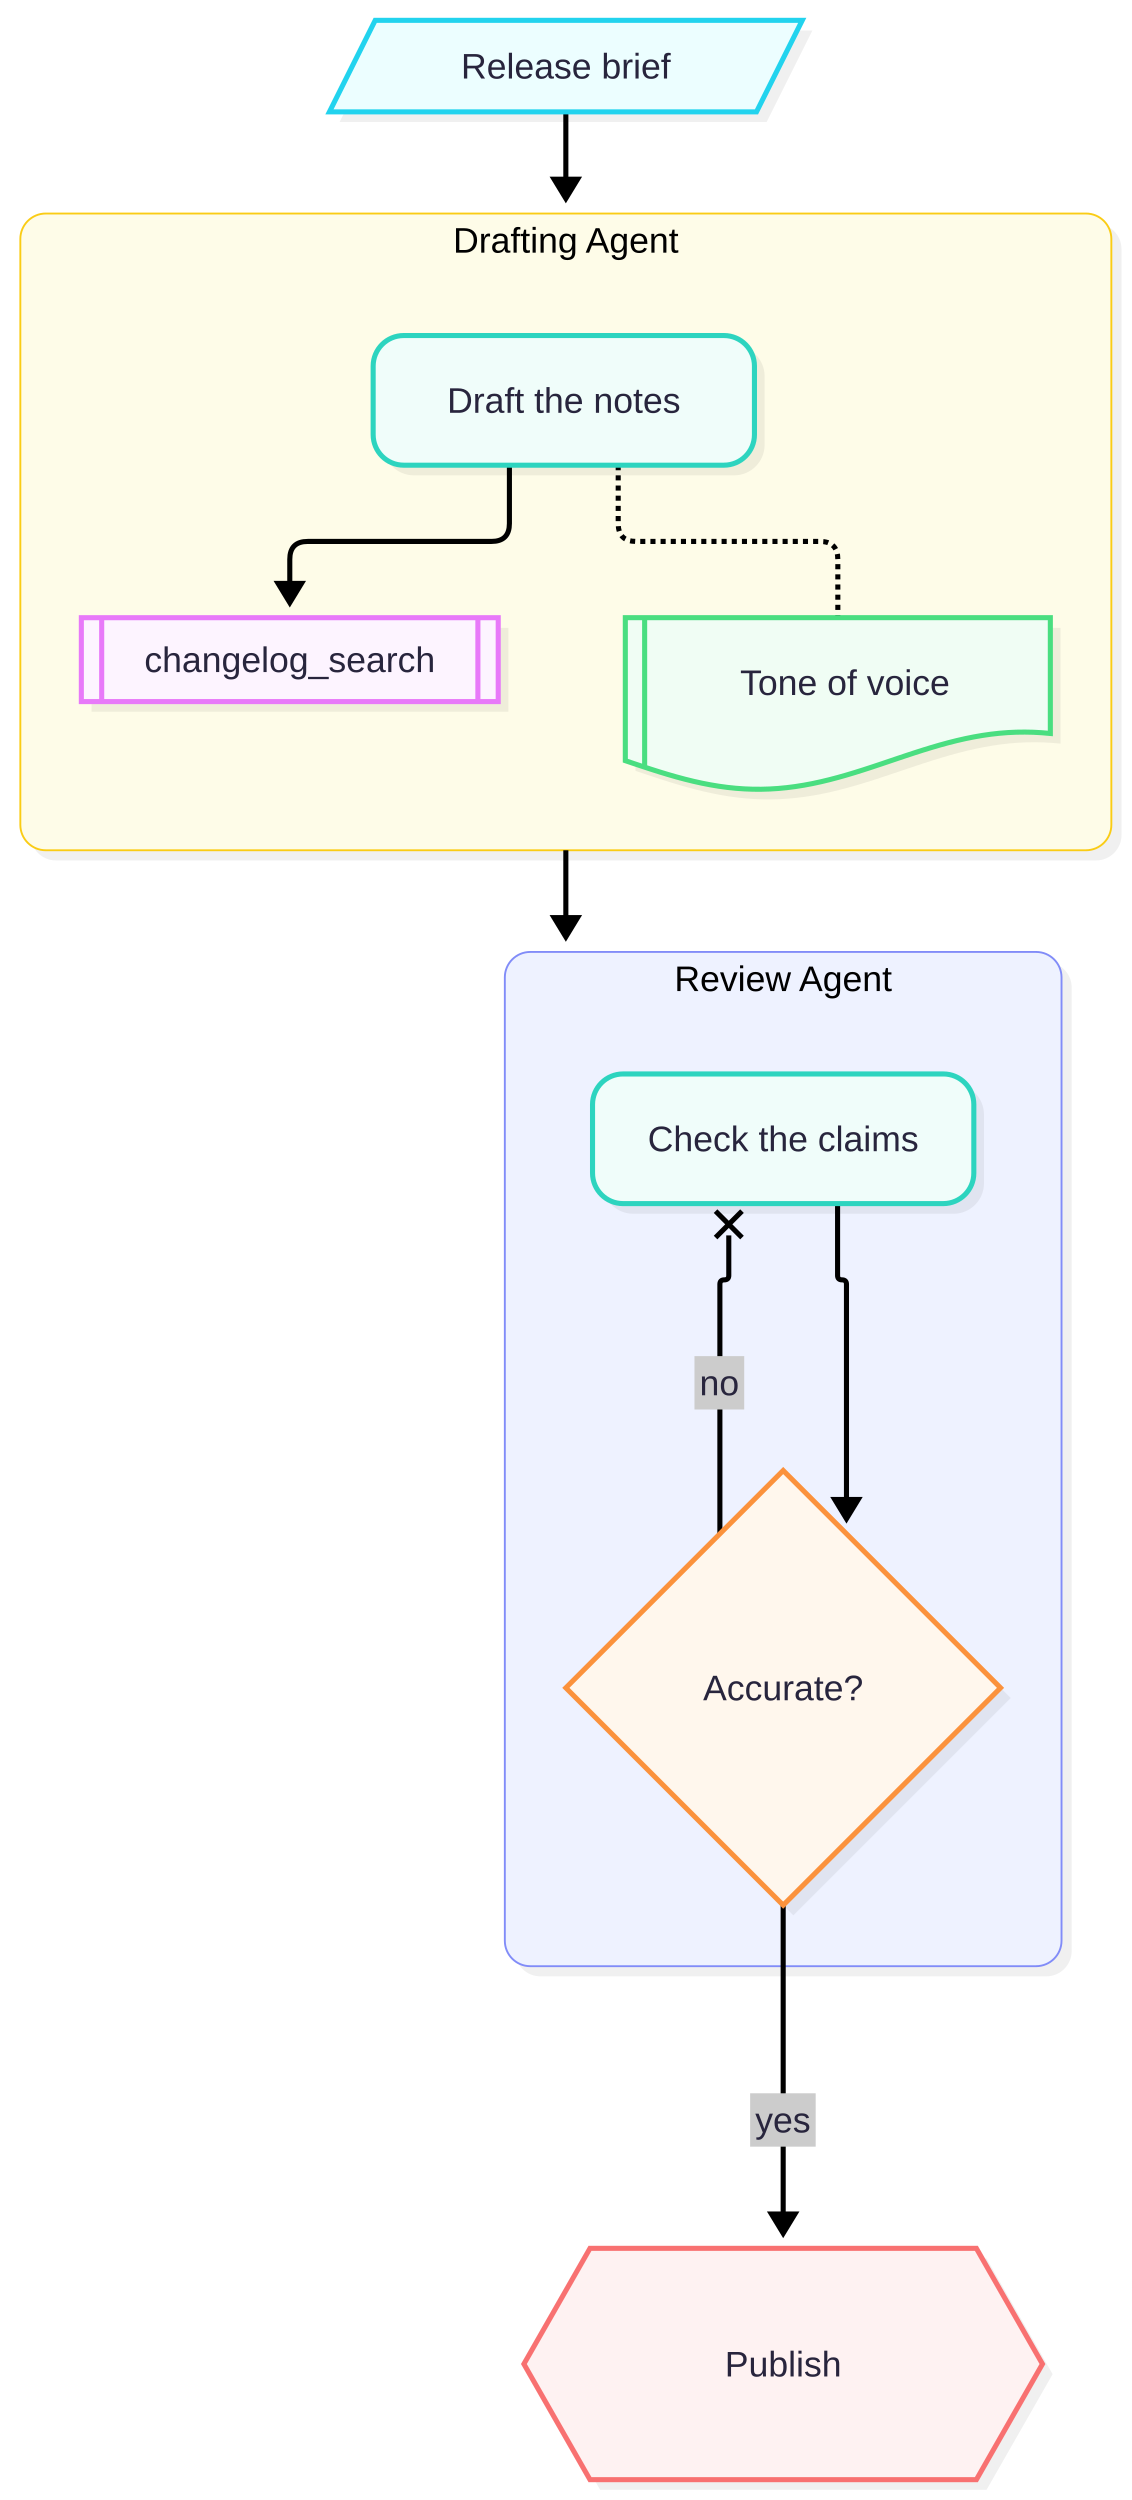
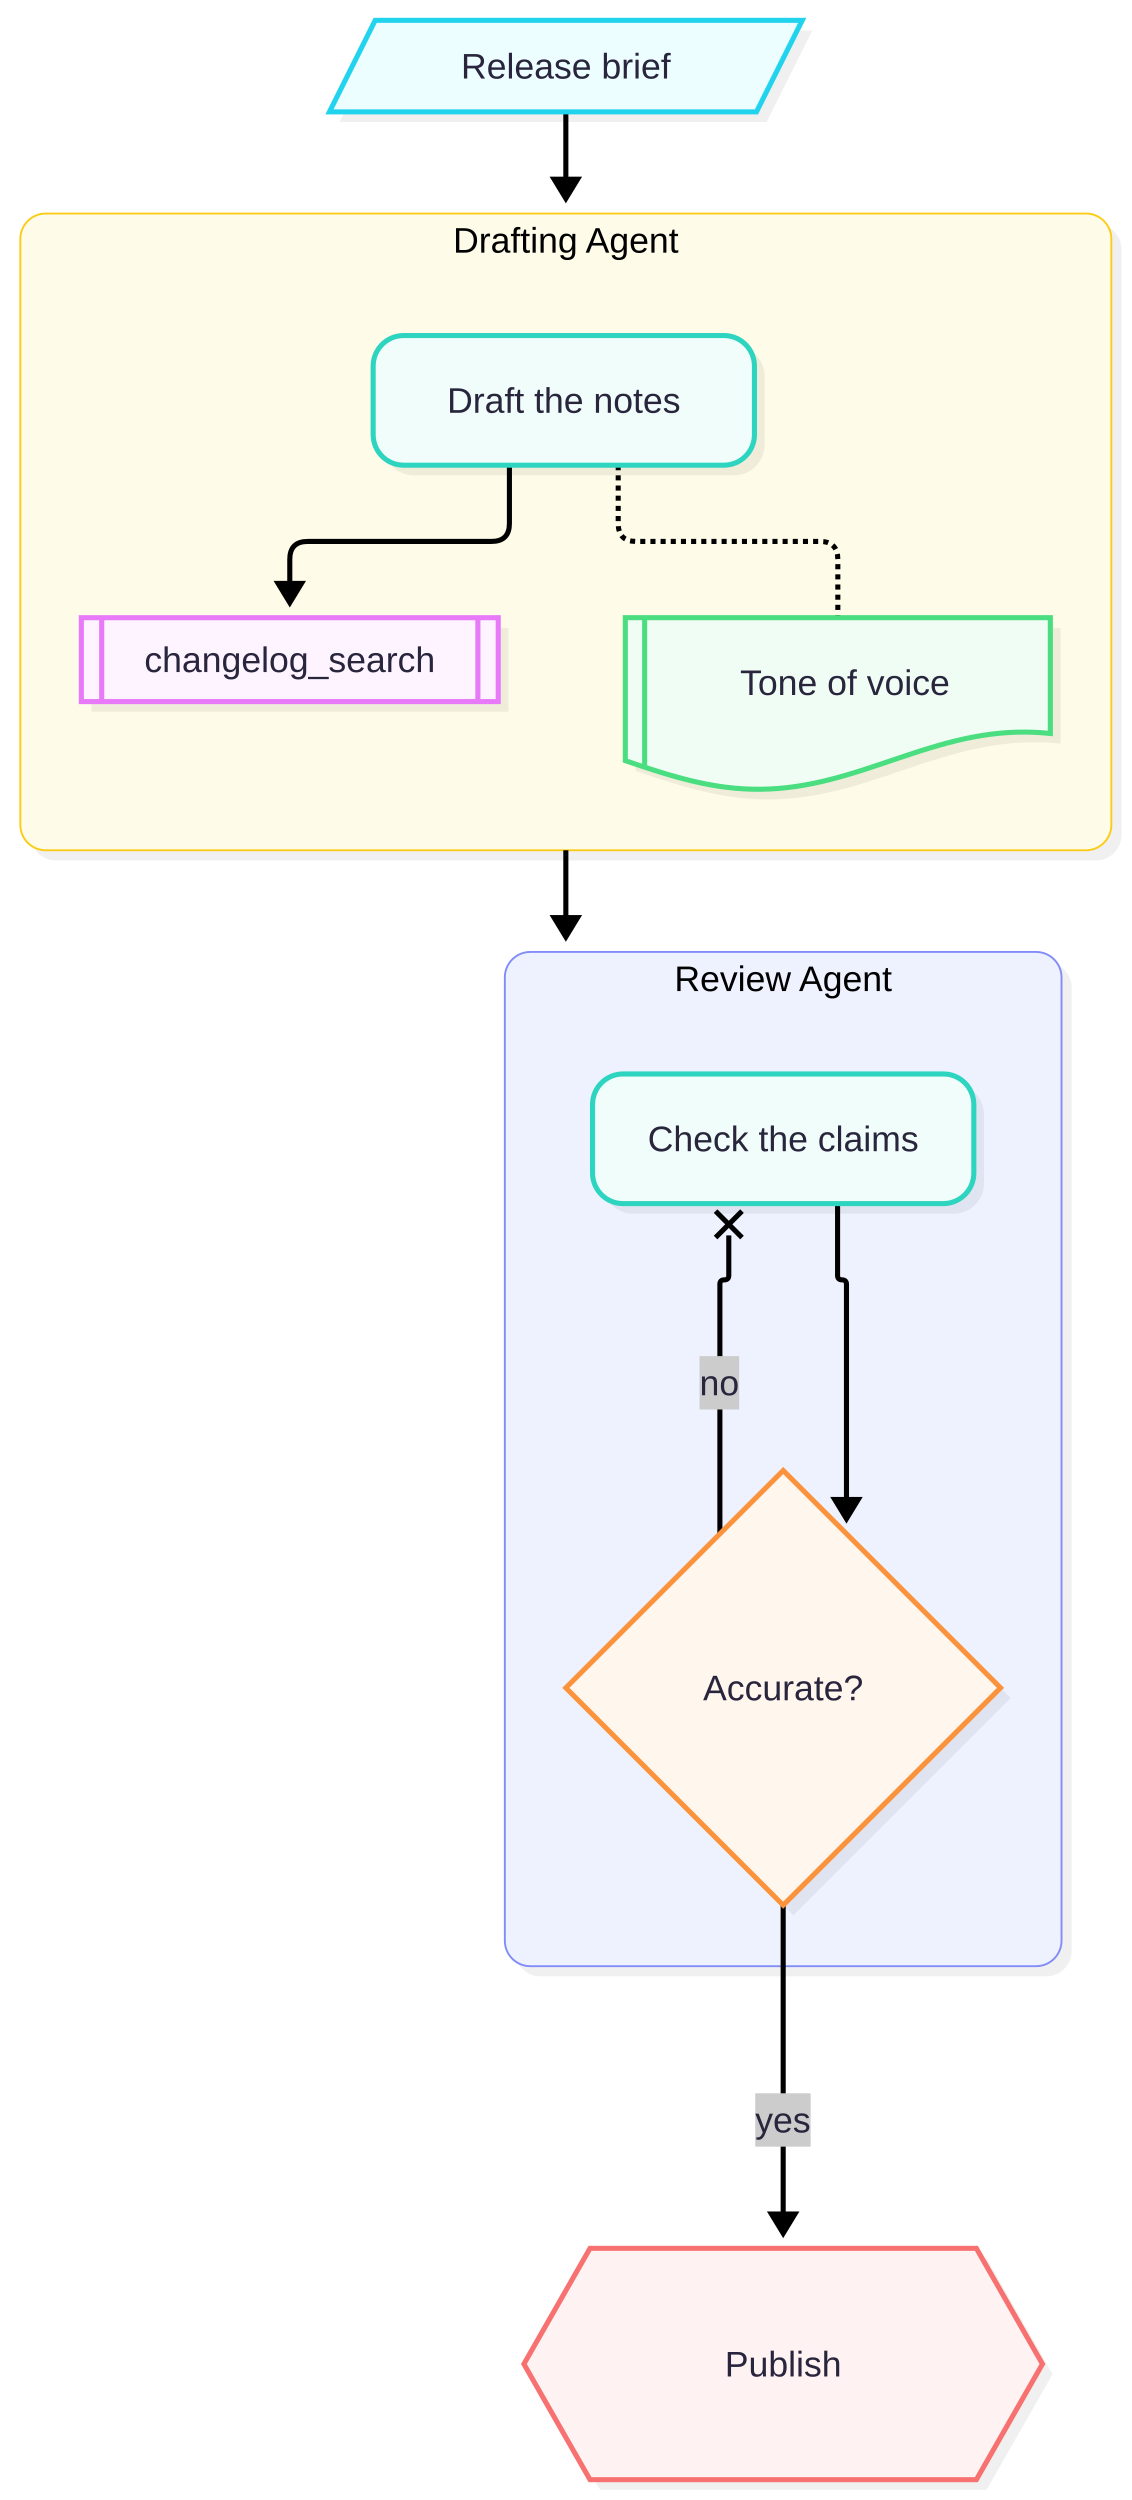
<svg xmlns="http://www.w3.org/2000/svg" id="my-svg" width="100%" class="agentflow" style="max-width: 445.2px; background-color: white;" viewBox="-8 -8 445.2 983.492" role="graphics-document document" aria-roledescription="agentflow">
  <style>#my-svg{font-family:"Recursive Variable", arial, sans-serif;font-size:16px;}#my-svg text{font-family:"Recursive Variable", arial, sans-serif;}</style>
  <g>
    <g class="clusters">
      <g id="cluster-writer" class="cluster">
        <rect class="drop-shadow" x="4" y="80" width="429.2" height="250.492" rx="10" ry="10" fill="#000000" stroke="none" opacity="0.06" />
        <rect x="0" y="76" width="429.2" height="250.492" rx="10" ry="10" fill="#FEFCE8" stroke="#FACC15" stroke-width="0.75" />
        <text class="cluster-label" x="214.6" y="91.4" text-anchor="middle" font-size="14" fill="#000000">Drafting Agent</text>
      </g>
      <g id="cluster-reviewer" class="cluster">
        <rect class="drop-shadow" x="194.6" y="370.492" width="219" height="399" rx="10" ry="10" fill="#000000" stroke="none" opacity="0.06" />
        <rect x="190.6" y="366.492" width="219" height="399" rx="10" ry="10" fill="#EEF2FF" stroke="#818CF8" stroke-width="0.75" />
        <text class="cluster-label" x="300.1" y="381.892" text-anchor="middle" font-size="14" fill="#000000">Review Agent</text>
      </g>
    </g>
    <g class="edgePaths">
      <g id="L-draft-lookup-0" class="edgePath">
        <path class="flowchart-link LS-draft LE-lookup" d="M192.4,175L192.4,197.929C192.4,202.643,190.043,205,185.329,205L113.071,205C108.357,205,106,207.357,106,212.071L106,227" fill="none" stroke="#000000" stroke-width="2" />
        <path class="marker" d="M112.391,220.5L106,231L99.609,220.5Z" fill="#000000" stroke="#000000" stroke-width="0" />
      </g>
      <g id="L-draft-guide-1" class="edgePath">
        <path class="flowchart-link LS-draft LE-guide" d="M235.2,175L235.2,197.929C235.2,202.643,237.557,205,242.271,205L314.529,205C319.243,205,321.6,207.357,321.6,212.071L321.6,235" fill="none" stroke="#000000" stroke-width="2" stroke-dasharray="2 2" />
      </g>
      <g id="L-check-ok-2" class="edgePath">
        <path class="flowchart-link LS-check LE-ok" d="M321.5,465.492L321.5,493.742C321.5,494.909,322.083,495.492,323.25,495.492L323.25,495.492C324.417,495.492,325,496.075,325,497.242L325,587.392" fill="none" stroke="#000000" stroke-width="2" />
        <path class="marker" d="M331.391,580.892L325,591.392L318.609,580.892Z" fill="#000000" stroke="#000000" stroke-width="0" />
      </g>
      <g id="L-brief-writer-3" class="edgePath">
        <path class="flowchart-link LS-brief LE-writer" d="M214.6,36L214.6,68" fill="none" stroke="#000000" stroke-width="2" />
        <path class="marker" d="M220.991,61.5L214.6,72L208.209,61.5Z" fill="#000000" stroke="#000000" stroke-width="0" />
      </g>
      <g id="L-writer-reviewer-4" class="edgePath">
        <path class="flowchart-link LS-writer LE-reviewer" d="M214.6,326.492L214.6,358.492" fill="none" stroke="#000000" stroke-width="2" />
        <path class="marker" d="M220.991,351.992L214.6,362.492L208.209,351.992Z" fill="#000000" stroke="#000000" stroke-width="0" />
      </g>
      <g id="L-ok-publish-5" class="edgePath">
        <path class="flowchart-link LS-ok LE-publish" d="M300.1,741.492L300.1,868.492" fill="none" stroke="#000000" stroke-width="2" />
        <path class="marker" d="M306.491,861.992L300.1,872.492L293.709,861.992Z" fill="#000000" stroke="#000000" stroke-width="0" />
      </g>
      <g id="L-ok-check-6" class="edgePath">
        <path class="flowchart-link LS-ok LE-check" d="M275.2,595.392L275.2,497.242C275.2,496.075,275.783,495.492,276.95,495.492L276.95,495.492C278.117,495.492,278.7,494.909,278.7,493.742L278.7,477.992" fill="none" stroke="#000000" stroke-width="2" />
        <path class="marker" d="M273.5,478.852L283.9,468.452M283.9,478.852L273.5,468.452" fill="none" stroke="#000000" stroke-width="2" />
      </g>
    </g>
    <g class="edgeLabels">
      <g class="edgeLabel">
-         <rect x="287.1" y="815.492" width="25.786" height="21" fill="#cccccc" stroke="none" />
-         <text x="299.993" y="830.892" text-anchor="middle" font-size="14" fill="#28253D">yes</text>
+         <rect x="289.1" y="815.492" width="21.797" height="21" fill="#cccccc" stroke="none" />
+         <text x="299.998" y="830.892" text-anchor="middle" font-size="14" fill="#28253D">yes</text>
      </g>
      <g class="edgeLabel">
-         <rect x="265.2" y="525.492" width="19.572" height="21" fill="#cccccc" stroke="none" />
-         <text x="274.986" y="540.892" text-anchor="middle" font-size="14" fill="#28253D">no</text>
+         <rect x="267.2" y="525.492" width="15.578" height="21" fill="#cccccc" stroke="none" />
+         <text x="274.989" y="540.892" text-anchor="middle" font-size="14" fill="#28253D">no</text>
      </g>
    </g>
    <g class="nodes">
      <g id="agentflow-brief-0" class="node default af-kind-input">
        <path class="drop-shadow" d="M143.6,4L311.6,4L293.6,40L125.6,40Z" fill="#000000" stroke="none" opacity="0.06" />
        <path class="label-container" d="M139.6,0L307.6,0L289.6,36L121.6,36Z" fill="#ECFEFF" stroke="#22D3EE" stroke-width="2" />
        <text class="nodeLabel" x="214.6" y="22.9" text-anchor="middle" font-size="14" fill="#28253D">Release brief</text>
      </g>
      <g id="agentflow-draft-1" class="node default af-kind-task">
        <rect class="drop-shadow" x="142.8" y="128" width="150" height="51" rx="12" ry="12" fill="#000000" stroke="none" opacity="0.06" />
        <rect class="basic label-container" x="138.8" y="124" width="150" height="51" rx="12" ry="12" fill="#F0FDFA" stroke="#2DD4BF" stroke-width="2" />
        <text class="nodeLabel" x="213.8" y="154.4" text-anchor="middle" font-size="14" fill="#28253D">Draft the notes</text>
      </g>
      <g id="agentflow-lookup-2" class="node default af-kind-tool">
        <rect class="drop-shadow" x="28" y="239" width="164" height="33" fill="#000000" stroke="none" opacity="0.06" />
        <rect class="basic label-container" x="24" y="235" width="164" height="33" fill="#FDF4FF" stroke="#E879F9" stroke-width="2" />
        <path d="M32,235L32,268" fill="none" stroke="#E879F9" stroke-width="2" />
        <path d="M180,235L180,268" fill="none" stroke="#E879F9" stroke-width="2" />
        <text class="nodeLabel" x="106" y="256.4" text-anchor="middle" font-size="14" fill="#28253D">changelog_search</text>
      </g>
      <g id="agentflow-guide-3" class="node default af-kind-refdoc">
        <path class="drop-shadow" d="M242,238.996L242,295.246L242,295.246L245.344,296.375L248.688,297.493L252.032,298.588L255.376,299.649L258.72,300.666L262.064,301.628L265.408,302.525L268.752,303.349L272.096,304.092L275.44,304.745L278.784,305.302L282.128,305.757L285.472,306.107L288.816,306.346L292.16,306.474L295.504,306.488L298.848,306.389L302.192,306.177L305.536,305.855L308.88,305.425L312.224,304.893L315.568,304.264L318.912,303.543L322.256,302.739L325.6,301.859L328.944,300.912L332.288,299.908L335.632,298.857L338.976,297.769L342.32,296.656L345.664,295.529L349.008,294.399L352.352,293.277L355.696,292.175L359.04,291.105L362.384,290.076L365.728,289.099L369.072,288.184L372.416,287.341L375.76,286.578L379.104,285.902L382.448,285.32L385.792,284.839L389.136,284.463L392.48,284.195L395.824,284.04L399.168,283.997L402.512,284.068L405.856,284.252L409.2,284.547L409.2,238.996L242,238.996L249.6,238.996L249.6,298.059L249.6,238.996Z" fill="#000000" stroke="none" opacity="0.06" />
        <path class="label-container" d="M238,234.996L238,291.246L238,291.246L241.344,292.375L244.688,293.493L248.032,294.588L251.376,295.649L254.72,296.666L258.064,297.628L261.408,298.525L264.752,299.349L268.096,300.092L271.44,300.745L274.784,301.302L278.128,301.757L281.472,302.107L284.816,302.346L288.16,302.474L291.504,302.488L294.848,302.389L298.192,302.177L301.536,301.855L304.88,301.425L308.224,300.893L311.568,300.264L314.912,299.543L318.256,298.739L321.6,297.859L324.944,296.912L328.288,295.908L331.632,294.857L334.976,293.769L338.32,292.656L341.664,291.529L345.008,290.399L348.352,289.277L351.696,288.175L355.04,287.105L358.384,286.076L361.728,285.099L365.072,284.184L368.416,283.341L371.76,282.578L375.104,281.902L378.448,281.32L381.792,280.839L385.136,280.463L388.48,280.195L391.824,280.04L395.168,279.997L398.512,280.068L401.856,280.252L405.2,280.547L405.2,234.996L238,234.996L245.6,234.996L245.6,294.059L245.6,234.996Z" fill="#F0FDF4" stroke="#4ADE80" stroke-width="2" />
        <text class="nodeLabel" x="324.4" y="265.396" text-anchor="middle" font-size="14" fill="#28253D">Tone of voice</text>
      </g>
      <g id="agentflow-check-4" class="node default af-kind-task">
        <rect class="drop-shadow" x="229.1" y="418.492" width="150" height="51" rx="12" ry="12" fill="#000000" stroke="none" opacity="0.06" />
        <rect class="basic label-container" x="225.1" y="414.492" width="150" height="51" rx="12" ry="12" fill="#F0FDFA" stroke="#2DD4BF" stroke-width="2" />
        <text class="nodeLabel" x="300.1" y="444.892" text-anchor="middle" font-size="14" fill="#28253D">Check the claims</text>
      </g>
      <g id="agentflow-ok-5" class="node default af-kind-decision">
        <path class="drop-shadow" d="M304.1,574.492L389.6,659.992L304.1,745.492L218.6,659.992Z" fill="#000000" stroke="none" opacity="0.06" />
        <path class="label-container" d="M300.1,570.492L385.6,655.992L300.1,741.492L214.6,655.992Z" fill="#FFF7ED" stroke="#FB923C" stroke-width="2" />
        <text class="nodeLabel" x="300.1" y="660.892" text-anchor="middle" font-size="14" fill="#28253D">Accurate?</text>
      </g>
      <g id="agentflow-publish-6" class="node default af-kind-action">
        <path class="drop-shadow" d="M228.1,880.492L380.1,880.492L406.1,925.992L380.1,971.492L228.1,971.492L202.1,925.992Z" fill="#000000" stroke="none" opacity="0.06" />
        <path class="label-container" d="M224.1,876.492L376.1,876.492L402.1,921.992L376.1,967.492L224.1,967.492L198.1,921.992Z" fill="#FEF2F2" stroke="#F87171" stroke-width="2" />
        <text class="nodeLabel" x="300.1" y="926.892" text-anchor="middle" font-size="14" fill="#28253D">Publish</text>
      </g>
    </g>
  </g>
</svg>
